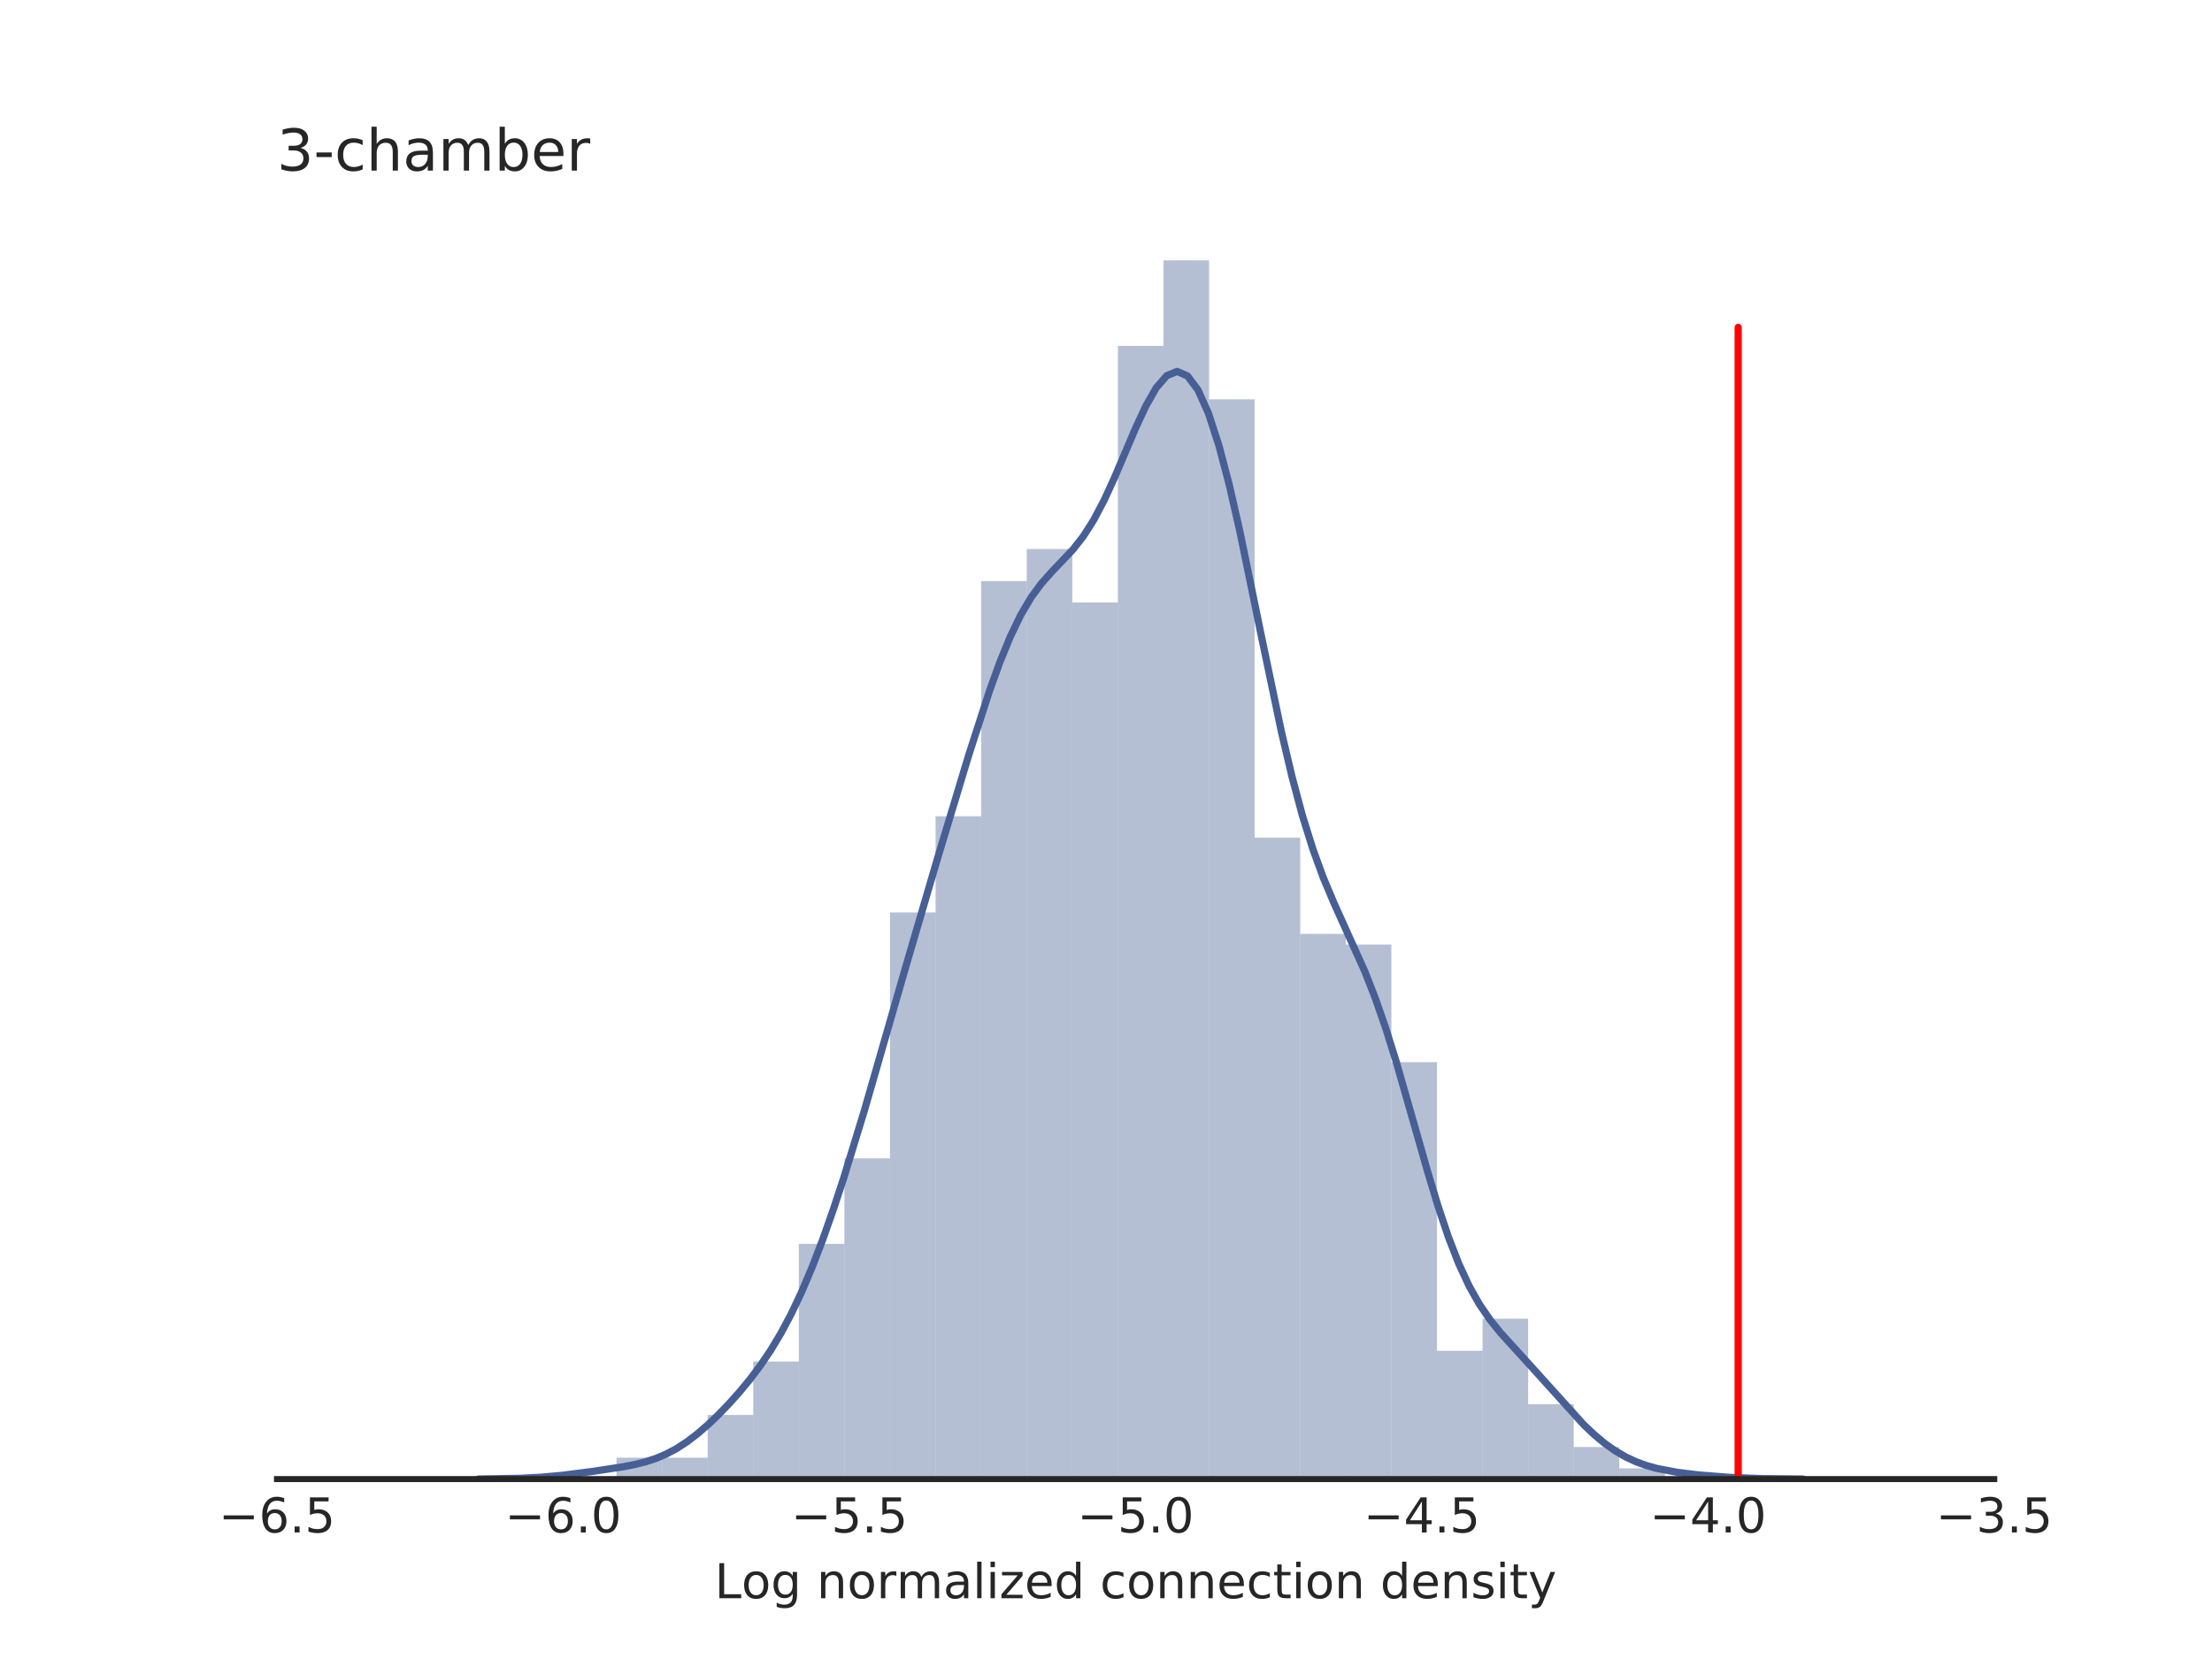
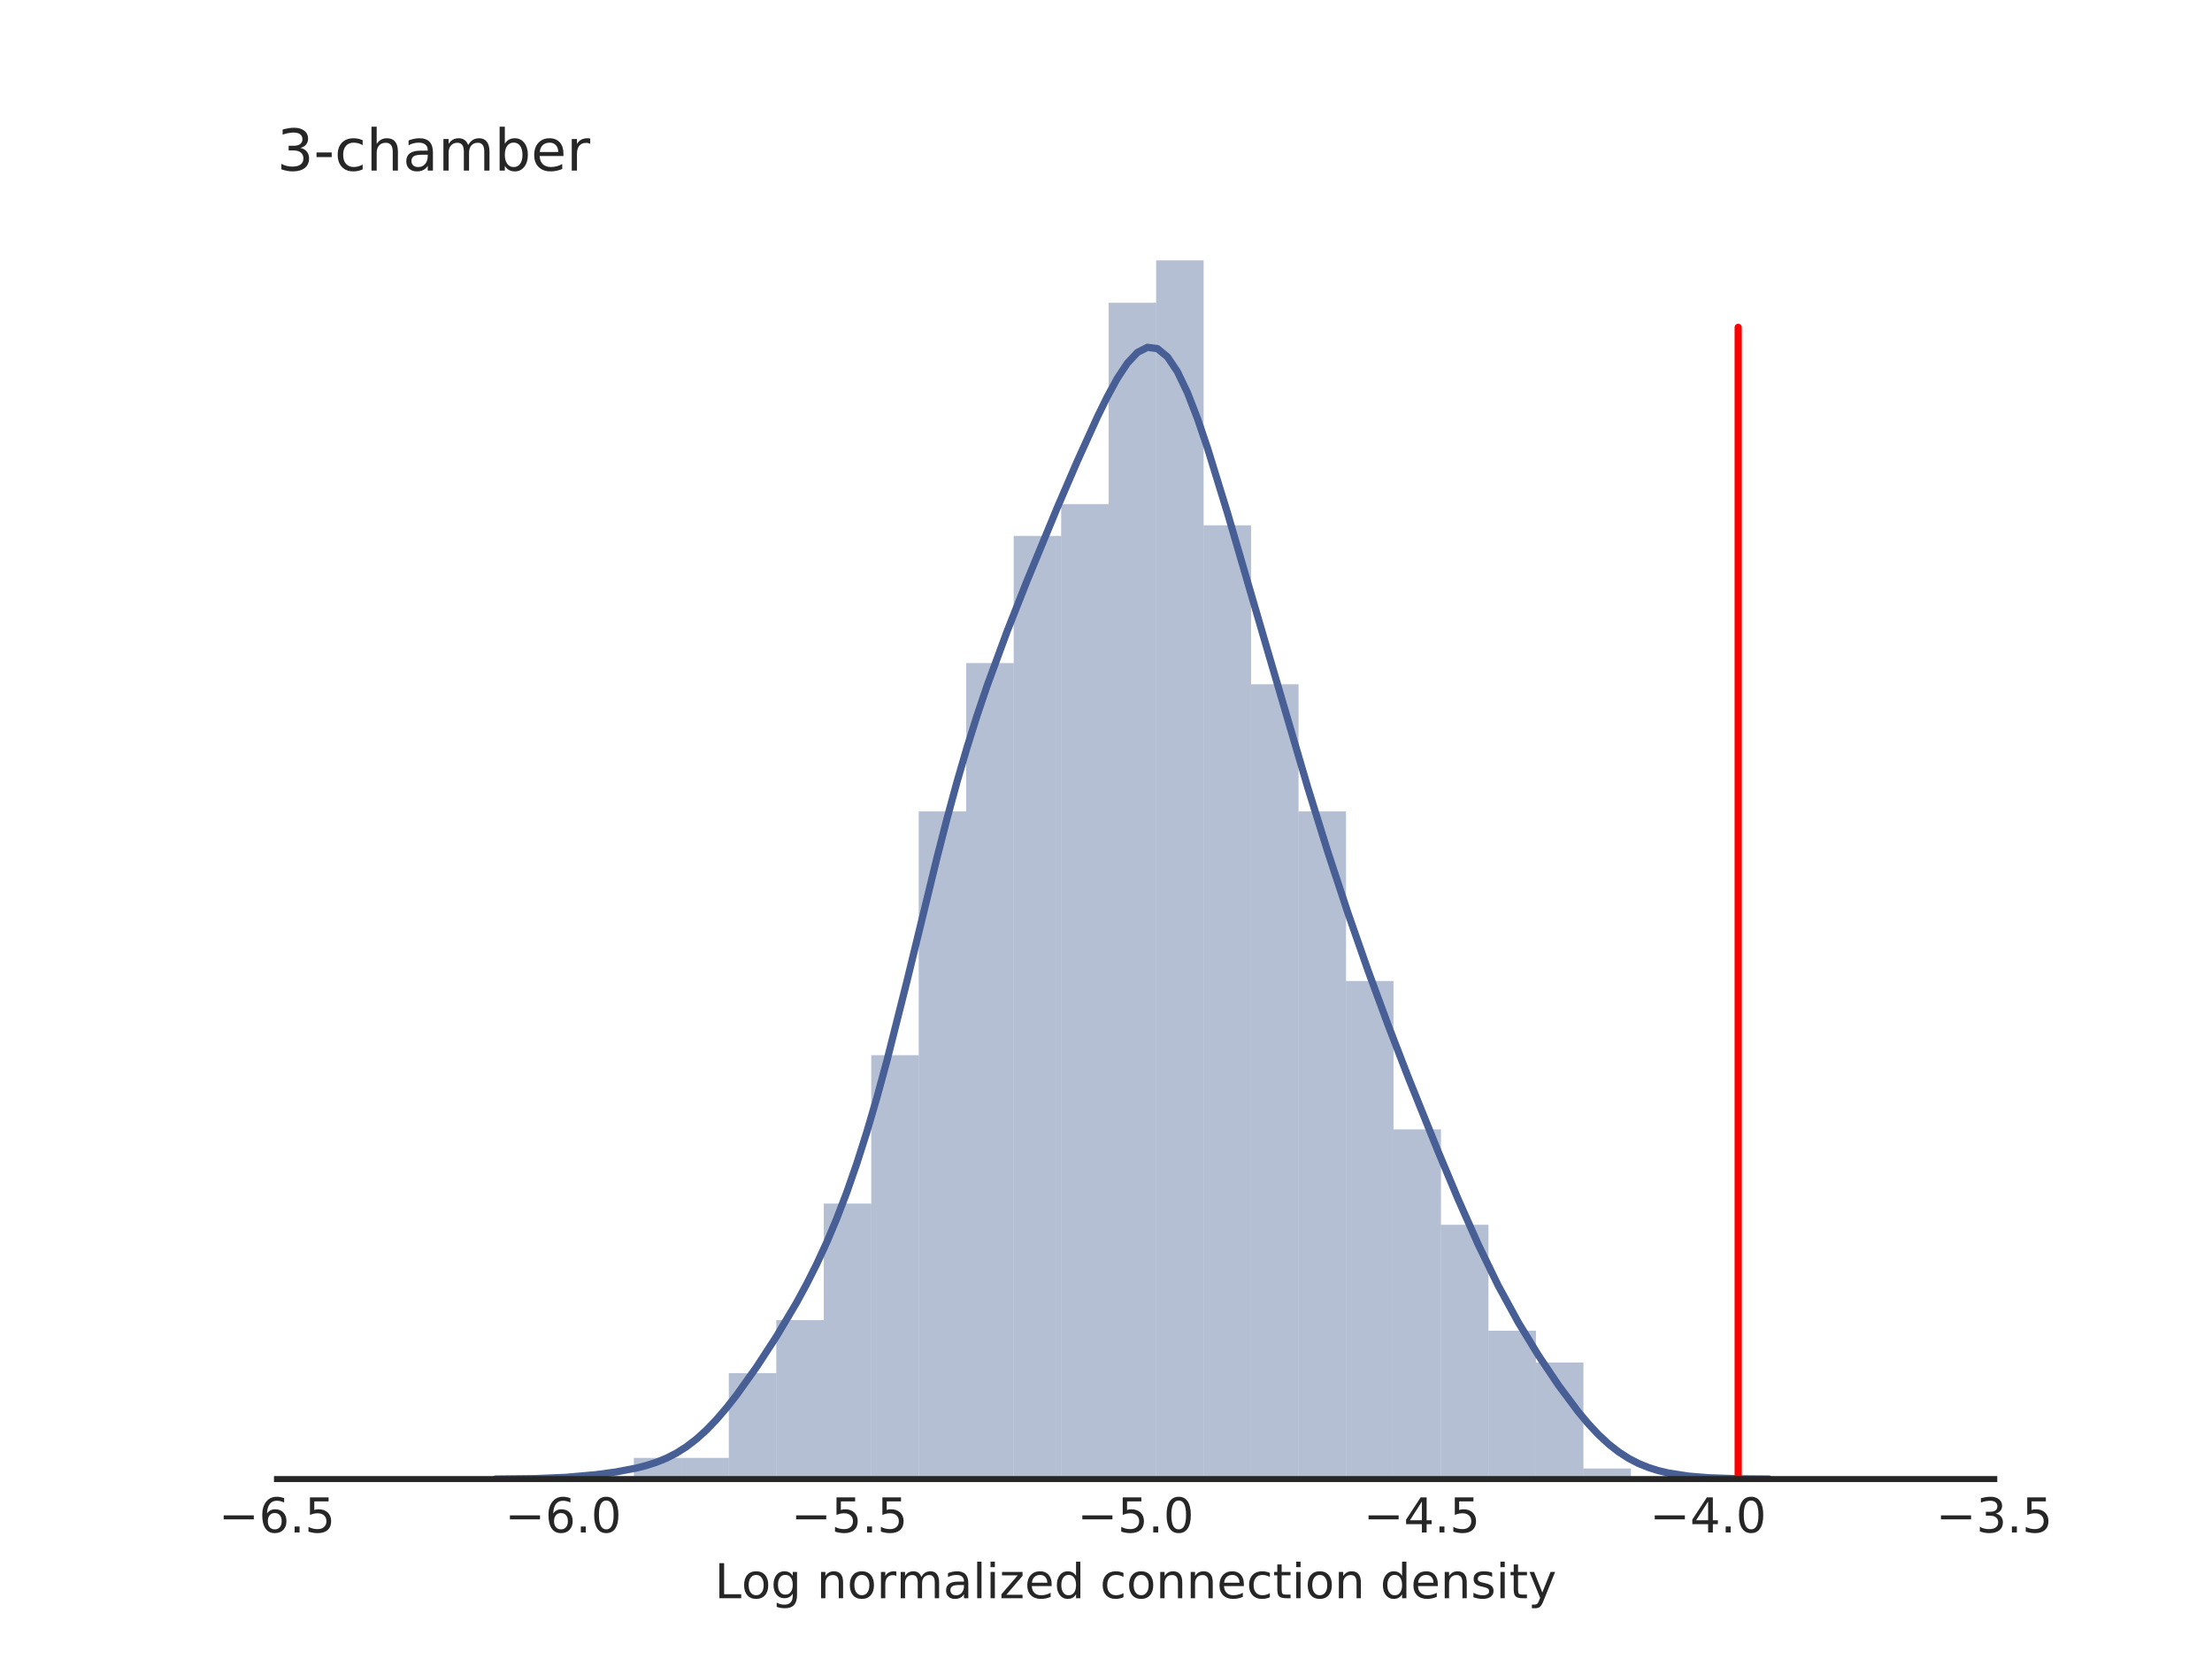
<svg xmlns="http://www.w3.org/2000/svg" xmlns:xlink="http://www.w3.org/1999/xlink" height="345pt" version="1.1" viewBox="0 0 460 345" width="460pt">
  <defs>
    <style type="text/css">
*{stroke-linecap:butt;stroke-linejoin:round;}
  </style>
  </defs>
  <g id="figure_1">
    <g id="patch_1">
      <path d="M 0 345.6  L 460.8 345.6  L 460.8 0  L 0 0  z " style="fill:#ffffff;" />
    </g>
    <g id="axes_1">
      <g id="patch_2">
        <path d="M 57.6 307.584  L 414.72 307.584  L 414.72 41.472  L 57.6 41.472  z " style="fill:#ffffff;" />
      </g>
      <g id="matplotlib.axis_1">
        <g id="xtick_1">
          <g id="line2d_1" />
          <g id="text_1">
            <defs>
              <path d="M 10.594 35.5  L 73.188 35.5  L 73.188 27.203  L 10.594 27.203  z " id="DejaVuSans-2212" />
              <path d="M 33.016 40.375  Q 26.375 40.375 22.484 35.828  Q 18.609 31.297 18.609 23.391  Q 18.609 15.531 22.484 10.953  Q 26.375 6.391 33.016 6.391  Q 39.656 6.391 43.531 10.953  Q 47.406 15.531 47.406 23.391  Q 47.406 31.297 43.531 35.828  Q 39.656 40.375 33.016 40.375  z M 52.594 71.297  L 52.594 62.312  Q 48.875 64.062 45.094 64.984  Q 41.312 65.922 37.594 65.922  Q 27.828 65.922 22.672 59.328  Q 17.531 52.734 16.797 39.406  Q 19.672 43.656 24.016 45.922  Q 28.375 48.188 33.594 48.188  Q 44.578 48.188 50.953 41.516  Q 57.328 34.859 57.328 23.391  Q 57.328 12.156 50.688 5.359  Q 44.047 -1.422 33.016 -1.422  Q 20.359 -1.422 13.672 8.266  Q 6.984 17.969 6.984 36.375  Q 6.984 53.656 15.188 63.938  Q 23.391 74.219 37.203 74.219  Q 40.922 74.219 44.703 73.484  Q 48.484 72.75 52.594 71.297  z " id="DejaVuSans-36" />
              <path d="M 10.688 12.406  L 21 12.406  L 21 0  L 10.688 0  z " id="DejaVuSans-2e" />
              <path d="M 10.797 72.906  L 49.516 72.906  L 49.516 64.594  L 19.828 64.594  L 19.828 46.734  Q 21.969 47.469 24.109 47.828  Q 26.266 48.188 28.422 48.188  Q 40.625 48.188 47.75 41.5  Q 54.891 34.812 54.891 23.391  Q 54.891 11.625 47.562 5.094  Q 40.234 -1.422 26.906 -1.422  Q 22.312 -1.422 17.547 -0.641  Q 12.797 0.141 7.719 1.703  L 7.719 11.625  Q 12.109 9.234 16.797 8.062  Q 21.484 6.891 26.703 6.891  Q 35.156 6.891 40.078 11.328  Q 45.016 15.766 45.016 23.391  Q 45.016 31 40.078 35.438  Q 35.156 39.891 26.703 39.891  Q 22.75 39.891 18.812 39.016  Q 14.891 38.141 10.797 36.281  z " id="DejaVuSans-35" />
            </defs>
            <g style="fill:#262626;" transform="translate(45.45859 318.6824)scale(0.1 -0.1)">
              <use xlink:href="#DejaVuSans-2212" />
              <use x="83.789" xlink:href="#DejaVuSans-36" />
              <use x="147.412" xlink:href="#DejaVuSans-2e" />
              <use x="179.199" xlink:href="#DejaVuSans-35" />
            </g>
          </g>
        </g>
        <g id="xtick_2">
          <g id="line2d_2" />
          <g id="text_2">
            <defs>
              <path d="M 31.781 66.406  Q 24.172 66.406 20.328 58.906  Q 16.5 51.422 16.5 36.375  Q 16.5 21.391 20.328 13.891  Q 24.172 6.391 31.781 6.391  Q 39.453 6.391 43.281 13.891  Q 47.125 21.391 47.125 36.375  Q 47.125 51.422 43.281 58.906  Q 39.453 66.406 31.781 66.406  z M 31.781 74.219  Q 44.047 74.219 50.516 64.516  Q 56.984 54.828 56.984 36.375  Q 56.984 17.969 50.516 8.266  Q 44.047 -1.422 31.781 -1.422  Q 19.531 -1.422 13.062 8.266  Q 6.594 17.969 6.594 36.375  Q 6.594 54.828 13.062 64.516  Q 19.531 74.219 31.781 74.219  z " id="DejaVuSans-30" />
            </defs>
            <g style="fill:#262626;" transform="translate(104.9786 318.6824)scale(0.1 -0.1)">
              <use xlink:href="#DejaVuSans-2212" />
              <use x="83.789" xlink:href="#DejaVuSans-36" />
              <use x="147.412" xlink:href="#DejaVuSans-2e" />
              <use x="179.199" xlink:href="#DejaVuSans-30" />
            </g>
          </g>
        </g>
        <g id="xtick_3">
          <g id="line2d_3" />
          <g id="text_3">
            <g style="fill:#262626;" transform="translate(164.4986 318.6824)scale(0.1 -0.1)">
              <use xlink:href="#DejaVuSans-2212" />
              <use x="83.789" xlink:href="#DejaVuSans-35" />
              <use x="147.412" xlink:href="#DejaVuSans-2e" />
              <use x="179.199" xlink:href="#DejaVuSans-35" />
            </g>
          </g>
        </g>
        <g id="xtick_4">
          <g id="line2d_4" />
          <g id="text_4">
            <g style="fill:#262626;" transform="translate(224.0186 318.6824)scale(0.1 -0.1)">
              <use xlink:href="#DejaVuSans-2212" />
              <use x="83.789" xlink:href="#DejaVuSans-35" />
              <use x="147.412" xlink:href="#DejaVuSans-2e" />
              <use x="179.199" xlink:href="#DejaVuSans-30" />
            </g>
          </g>
        </g>
        <g id="xtick_5">
          <g id="line2d_5" />
          <g id="text_5">
            <defs>
              <path d="M 37.797 64.312  L 12.891 25.391  L 37.797 25.391  z M 35.203 72.906  L 47.609 72.906  L 47.609 25.391  L 58.016 25.391  L 58.016 17.188  L 47.609 17.188  L 47.609 0  L 37.797 0  L 37.797 17.188  L 4.891 17.188  L 4.891 26.703  z " id="DejaVuSans-34" />
            </defs>
            <g style="fill:#262626;" transform="translate(283.5386 318.6824)scale(0.1 -0.1)">
              <use xlink:href="#DejaVuSans-2212" />
              <use x="83.789" xlink:href="#DejaVuSans-34" />
              <use x="147.412" xlink:href="#DejaVuSans-2e" />
              <use x="179.199" xlink:href="#DejaVuSans-35" />
            </g>
          </g>
        </g>
        <g id="xtick_6">
          <g id="line2d_6" />
          <g id="text_6">
            <g style="fill:#262626;" transform="translate(343.0586 318.6824)scale(0.1 -0.1)">
              <use xlink:href="#DejaVuSans-2212" />
              <use x="83.789" xlink:href="#DejaVuSans-34" />
              <use x="147.412" xlink:href="#DejaVuSans-2e" />
              <use x="179.199" xlink:href="#DejaVuSans-30" />
            </g>
          </g>
        </g>
        <g id="xtick_7">
          <g id="line2d_7" />
          <g id="text_7">
            <defs>
              <path d="M 40.578 39.312  Q 47.656 37.797 51.625 33  Q 55.609 28.219 55.609 21.188  Q 55.609 10.406 48.188 4.484  Q 40.766 -1.422 27.094 -1.422  Q 22.516 -1.422 17.656 -0.516  Q 12.797 0.391 7.625 2.203  L 7.625 11.719  Q 11.719 9.328 16.594 8.109  Q 21.484 6.891 26.812 6.891  Q 36.078 6.891 40.938 10.547  Q 45.797 14.203 45.797 21.188  Q 45.797 27.641 41.281 31.266  Q 36.766 34.906 28.719 34.906  L 20.219 34.906  L 20.219 43.016  L 29.109 43.016  Q 36.375 43.016 40.234 45.922  Q 44.094 48.828 44.094 54.297  Q 44.094 59.906 40.109 62.906  Q 36.141 65.922 28.719 65.922  Q 24.656 65.922 20.016 65.031  Q 15.375 64.156 9.812 62.312  L 9.812 71.094  Q 15.438 72.656 20.344 73.438  Q 25.25 74.219 29.594 74.219  Q 40.828 74.219 47.359 69.109  Q 53.906 64.016 53.906 55.328  Q 53.906 49.266 50.438 45.094  Q 46.969 40.922 40.578 39.312  z " id="DejaVuSans-33" />
            </defs>
            <g style="fill:#262626;" transform="translate(402.5786 318.6824)scale(0.1 -0.1)">
              <use xlink:href="#DejaVuSans-2212" />
              <use x="83.789" xlink:href="#DejaVuSans-33" />
              <use x="147.412" xlink:href="#DejaVuSans-2e" />
              <use x="179.199" xlink:href="#DejaVuSans-35" />
            </g>
          </g>
        </g>
        <g id="text_8">
          <defs>
            <path d="M 9.812 72.906  L 19.672 72.906  L 19.672 8.297  L 55.172 8.297  L 55.172 0  L 9.812 0  z " id="DejaVuSans-4c" />
            <path d="M 30.609 48.391  Q 23.391 48.391 19.188 42.75  Q 14.984 37.109 14.984 27.297  Q 14.984 17.484 19.156 11.844  Q 23.344 6.203 30.609 6.203  Q 37.797 6.203 41.984 11.859  Q 46.188 17.531 46.188 27.297  Q 46.188 37.016 41.984 42.703  Q 37.797 48.391 30.609 48.391  z M 30.609 56  Q 42.328 56 49.016 48.375  Q 55.719 40.766 55.719 27.297  Q 55.719 13.875 49.016 6.219  Q 42.328 -1.422 30.609 -1.422  Q 18.844 -1.422 12.172 6.219  Q 5.516 13.875 5.516 27.297  Q 5.516 40.766 12.172 48.375  Q 18.844 56 30.609 56  z " id="DejaVuSans-6f" />
            <path d="M 45.406 27.984  Q 45.406 37.75 41.375 43.109  Q 37.359 48.484 30.078 48.484  Q 22.859 48.484 18.828 43.109  Q 14.797 37.75 14.797 27.984  Q 14.797 18.266 18.828 12.891  Q 22.859 7.516 30.078 7.516  Q 37.359 7.516 41.375 12.891  Q 45.406 18.266 45.406 27.984  z M 54.391 6.781  Q 54.391 -7.172 48.188 -13.984  Q 42 -20.797 29.203 -20.797  Q 24.469 -20.797 20.266 -20.094  Q 16.062 -19.391 12.109 -17.922  L 12.109 -9.188  Q 16.062 -11.328 19.922 -12.344  Q 23.781 -13.375 27.781 -13.375  Q 36.625 -13.375 41.016 -8.766  Q 45.406 -4.156 45.406 5.172  L 45.406 9.625  Q 42.625 4.781 38.281 2.391  Q 33.938 0 27.875 0  Q 17.828 0 11.672 7.656  Q 5.516 15.328 5.516 27.984  Q 5.516 40.672 11.672 48.328  Q 17.828 56 27.875 56  Q 33.938 56 38.281 53.609  Q 42.625 51.219 45.406 46.391  L 45.406 54.688  L 54.391 54.688  z " id="DejaVuSans-67" />
            <path id="DejaVuSans-20" />
            <path d="M 54.891 33.016  L 54.891 0  L 45.906 0  L 45.906 32.719  Q 45.906 40.484 42.875 44.328  Q 39.844 48.188 33.797 48.188  Q 26.516 48.188 22.312 43.547  Q 18.109 38.922 18.109 30.906  L 18.109 0  L 9.078 0  L 9.078 54.688  L 18.109 54.688  L 18.109 46.188  Q 21.344 51.125 25.703 53.562  Q 30.078 56 35.797 56  Q 45.219 56 50.047 50.172  Q 54.891 44.344 54.891 33.016  z " id="DejaVuSans-6e" />
            <path d="M 41.109 46.297  Q 39.594 47.172 37.812 47.578  Q 36.031 48 33.891 48  Q 26.266 48 22.188 43.047  Q 18.109 38.094 18.109 28.812  L 18.109 0  L 9.078 0  L 9.078 54.688  L 18.109 54.688  L 18.109 46.188  Q 20.953 51.172 25.484 53.578  Q 30.031 56 36.531 56  Q 37.453 56 38.578 55.875  Q 39.703 55.766 41.062 55.516  z " id="DejaVuSans-72" />
            <path d="M 52 44.188  Q 55.375 50.25 60.062 53.125  Q 64.75 56 71.094 56  Q 79.641 56 84.281 50.016  Q 88.922 44.047 88.922 33.016  L 88.922 0  L 79.891 0  L 79.891 32.719  Q 79.891 40.578 77.094 44.375  Q 74.312 48.188 68.609 48.188  Q 61.625 48.188 57.562 43.547  Q 53.516 38.922 53.516 30.906  L 53.516 0  L 44.484 0  L 44.484 32.719  Q 44.484 40.625 41.703 44.406  Q 38.922 48.188 33.109 48.188  Q 26.219 48.188 22.156 43.531  Q 18.109 38.875 18.109 30.906  L 18.109 0  L 9.078 0  L 9.078 54.688  L 18.109 54.688  L 18.109 46.188  Q 21.188 51.219 25.484 53.609  Q 29.781 56 35.688 56  Q 41.656 56 45.828 52.969  Q 50 49.953 52 44.188  z " id="DejaVuSans-6d" />
            <path d="M 34.281 27.484  Q 23.391 27.484 19.188 25  Q 14.984 22.516 14.984 16.5  Q 14.984 11.719 18.141 8.906  Q 21.297 6.109 26.703 6.109  Q 34.188 6.109 38.703 11.406  Q 43.219 16.703 43.219 25.484  L 43.219 27.484  z M 52.203 31.203  L 52.203 0  L 43.219 0  L 43.219 8.297  Q 40.141 3.328 35.547 0.953  Q 30.953 -1.422 24.312 -1.422  Q 15.922 -1.422 10.953 3.297  Q 6 8.016 6 15.922  Q 6 25.141 12.172 29.828  Q 18.359 34.516 30.609 34.516  L 43.219 34.516  L 43.219 35.406  Q 43.219 41.609 39.141 45  Q 35.062 48.391 27.688 48.391  Q 23 48.391 18.547 47.266  Q 14.109 46.141 10.016 43.891  L 10.016 52.203  Q 14.938 54.109 19.578 55.047  Q 24.219 56 28.609 56  Q 40.484 56 46.344 49.844  Q 52.203 43.703 52.203 31.203  z " id="DejaVuSans-61" />
            <path d="M 9.422 75.984  L 18.406 75.984  L 18.406 0  L 9.422 0  z " id="DejaVuSans-6c" />
            <path d="M 9.422 54.688  L 18.406 54.688  L 18.406 0  L 9.422 0  z M 9.422 75.984  L 18.406 75.984  L 18.406 64.594  L 9.422 64.594  z " id="DejaVuSans-69" />
            <path d="M 5.516 54.688  L 48.188 54.688  L 48.188 46.484  L 14.406 7.172  L 48.188 7.172  L 48.188 0  L 4.297 0  L 4.297 8.203  L 38.094 47.516  L 5.516 47.516  z " id="DejaVuSans-7a" />
            <path d="M 56.203 29.594  L 56.203 25.203  L 14.891 25.203  Q 15.484 15.922 20.484 11.062  Q 25.484 6.203 34.422 6.203  Q 39.594 6.203 44.453 7.469  Q 49.312 8.734 54.109 11.281  L 54.109 2.781  Q 49.266 0.734 44.188 -0.344  Q 39.109 -1.422 33.891 -1.422  Q 20.797 -1.422 13.156 6.188  Q 5.516 13.812 5.516 26.812  Q 5.516 40.234 12.766 48.109  Q 20.016 56 32.328 56  Q 43.359 56 49.781 48.891  Q 56.203 41.797 56.203 29.594  z M 47.219 32.234  Q 47.125 39.594 43.094 43.984  Q 39.062 48.391 32.422 48.391  Q 24.906 48.391 20.391 44.141  Q 15.875 39.891 15.188 32.172  z " id="DejaVuSans-65" />
            <path d="M 45.406 46.391  L 45.406 75.984  L 54.391 75.984  L 54.391 0  L 45.406 0  L 45.406 8.203  Q 42.578 3.328 38.25 0.953  Q 33.938 -1.422 27.875 -1.422  Q 17.969 -1.422 11.734 6.484  Q 5.516 14.406 5.516 27.297  Q 5.516 40.188 11.734 48.094  Q 17.969 56 27.875 56  Q 33.938 56 38.25 53.625  Q 42.578 51.266 45.406 46.391  z M 14.797 27.297  Q 14.797 17.391 18.875 11.75  Q 22.953 6.109 30.078 6.109  Q 37.203 6.109 41.297 11.75  Q 45.406 17.391 45.406 27.297  Q 45.406 37.203 41.297 42.844  Q 37.203 48.484 30.078 48.484  Q 22.953 48.484 18.875 42.844  Q 14.797 37.203 14.797 27.297  z " id="DejaVuSans-64" />
            <path d="M 48.781 52.594  L 48.781 44.188  Q 44.969 46.297 41.141 47.344  Q 37.312 48.391 33.406 48.391  Q 24.656 48.391 19.812 42.844  Q 14.984 37.312 14.984 27.297  Q 14.984 17.281 19.812 11.734  Q 24.656 6.203 33.406 6.203  Q 37.312 6.203 41.141 7.25  Q 44.969 8.297 48.781 10.406  L 48.781 2.094  Q 45.016 0.344 40.984 -0.531  Q 36.969 -1.422 32.422 -1.422  Q 20.062 -1.422 12.781 6.344  Q 5.516 14.109 5.516 27.297  Q 5.516 40.672 12.859 48.328  Q 20.219 56 33.016 56  Q 37.156 56 41.109 55.141  Q 45.062 54.297 48.781 52.594  z " id="DejaVuSans-63" />
            <path d="M 18.312 70.219  L 18.312 54.688  L 36.812 54.688  L 36.812 47.703  L 18.312 47.703  L 18.312 18.016  Q 18.312 11.328 20.141 9.422  Q 21.969 7.516 27.594 7.516  L 36.812 7.516  L 36.812 0  L 27.594 0  Q 17.188 0 13.234 3.875  Q 9.281 7.766 9.281 18.016  L 9.281 47.703  L 2.688 47.703  L 2.688 54.688  L 9.281 54.688  L 9.281 70.219  z " id="DejaVuSans-74" />
            <path d="M 44.281 53.078  L 44.281 44.578  Q 40.484 46.531 36.375 47.5  Q 32.281 48.484 27.875 48.484  Q 21.188 48.484 17.844 46.438  Q 14.5 44.391 14.5 40.281  Q 14.5 37.156 16.891 35.375  Q 19.281 33.594 26.516 31.984  L 29.594 31.297  Q 39.156 29.25 43.188 25.516  Q 47.219 21.781 47.219 15.094  Q 47.219 7.469 41.188 3.016  Q 35.156 -1.422 24.609 -1.422  Q 20.219 -1.422 15.453 -0.562  Q 10.688 0.297 5.422 2  L 5.422 11.281  Q 10.406 8.688 15.234 7.391  Q 20.062 6.109 24.812 6.109  Q 31.156 6.109 34.562 8.281  Q 37.984 10.453 37.984 14.406  Q 37.984 18.062 35.516 20.016  Q 33.062 21.969 24.703 23.781  L 21.578 24.516  Q 13.234 26.266 9.516 29.906  Q 5.812 33.547 5.812 39.891  Q 5.812 47.609 11.281 51.797  Q 16.75 56 26.812 56  Q 31.781 56 36.172 55.266  Q 40.578 54.547 44.281 53.078  z " id="DejaVuSans-73" />
            <path d="M 32.172 -5.078  Q 28.375 -14.844 24.75 -17.812  Q 21.141 -20.797 15.094 -20.797  L 7.906 -20.797  L 7.906 -13.281  L 13.188 -13.281  Q 16.891 -13.281 18.938 -11.516  Q 21 -9.766 23.484 -3.219  L 25.094 0.875  L 2.984 54.688  L 12.5 54.688  L 29.594 11.922  L 46.688 54.688  L 56.203 54.688  z " id="DejaVuSans-79" />
          </defs>
          <g style="fill:#262626;" transform="translate(148.6217 332.3606)scale(0.1 -0.1)">
            <use xlink:href="#DejaVuSans-4c" />
            <use x="55.697" xlink:href="#DejaVuSans-6f" />
            <use x="116.879" xlink:href="#DejaVuSans-67" />
            <use x="180.355" xlink:href="#DejaVuSans-20" />
            <use x="212.143" xlink:href="#DejaVuSans-6e" />
            <use x="275.521" xlink:href="#DejaVuSans-6f" />
            <use x="336.703" xlink:href="#DejaVuSans-72" />
            <use x="377.801" xlink:href="#DejaVuSans-6d" />
            <use x="475.213" xlink:href="#DejaVuSans-61" />
            <use x="536.492" xlink:href="#DejaVuSans-6c" />
            <use x="564.275" xlink:href="#DejaVuSans-69" />
            <use x="592.059" xlink:href="#DejaVuSans-7a" />
            <use x="644.549" xlink:href="#DejaVuSans-65" />
            <use x="706.072" xlink:href="#DejaVuSans-64" />
            <use x="769.549" xlink:href="#DejaVuSans-20" />
            <use x="801.336" xlink:href="#DejaVuSans-63" />
            <use x="856.316" xlink:href="#DejaVuSans-6f" />
            <use x="917.498" xlink:href="#DejaVuSans-6e" />
            <use x="980.877" xlink:href="#DejaVuSans-6e" />
            <use x="1044.256" xlink:href="#DejaVuSans-65" />
            <use x="1105.779" xlink:href="#DejaVuSans-63" />
            <use x="1160.76" xlink:href="#DejaVuSans-74" />
            <use x="1199.969" xlink:href="#DejaVuSans-69" />
            <use x="1227.752" xlink:href="#DejaVuSans-6f" />
            <use x="1288.934" xlink:href="#DejaVuSans-6e" />
            <use x="1352.312" xlink:href="#DejaVuSans-20" />
            <use x="1384.1" xlink:href="#DejaVuSans-64" />
            <use x="1447.576" xlink:href="#DejaVuSans-65" />
            <use x="1509.1" xlink:href="#DejaVuSans-6e" />
            <use x="1572.479" xlink:href="#DejaVuSans-73" />
            <use x="1624.578" xlink:href="#DejaVuSans-69" />
            <use x="1652.361" xlink:href="#DejaVuSans-74" />
            <use x="1691.57" xlink:href="#DejaVuSans-79" />
          </g>
        </g>
      </g>
      <g id="matplotlib.axis_2" />
      <g id="patch_3">
-         <path clip-path="url(#p5632920b49)" d="M 128.204 307.584  L 137.683 307.584  L 137.683 303.138  L 128.204 303.138  z " style="fill:#475f94;opacity:0.4;" />
+         <path clip-path="url(#p2f06ed000e)" d="M 131.813 307.584  L 141.686 307.584  L 141.686 303.176  L 131.813 303.176  z " style="fill:#475f94;opacity:0.4;" />
      </g>
      <g id="patch_4">
-         <path clip-path="url(#p5632920b49)" d="M 137.683 307.584  L 147.162 307.584  L 147.162 303.138  L 137.683 303.138  z " style="fill:#475f94;opacity:0.4;" />
+         <path clip-path="url(#p2f06ed000e)" d="M 141.686 307.584  L 151.56 307.584  L 151.56 303.176  L 141.686 303.176  z " style="fill:#475f94;opacity:0.4;" />
      </g>
      <g id="patch_5">
-         <path clip-path="url(#p5632920b49)" d="M 147.162 307.584  L 156.642 307.584  L 156.642 294.245  L 147.162 294.245  z " style="fill:#475f94;opacity:0.4;" />
+         <path clip-path="url(#p2f06ed000e)" d="M 151.56 307.584  L 161.433 307.584  L 161.433 285.546  L 151.56 285.546  z " style="fill:#475f94;opacity:0.4;" />
      </g>
      <g id="patch_6">
-         <path clip-path="url(#p5632920b49)" d="M 156.642 307.584  L 166.121 307.584  L 166.121 283.129  L 156.642 283.129  z " style="fill:#475f94;opacity:0.4;" />
+         <path clip-path="url(#p2f06ed000e)" d="M 161.433 307.584  L 171.307 307.584  L 171.307 274.527  L 161.433 274.527  z " style="fill:#475f94;opacity:0.4;" />
      </g>
      <g id="patch_7">
-         <path clip-path="url(#p5632920b49)" d="M 166.121 307.584  L 175.6 307.584  L 175.6 258.675  L 166.121 258.675  z " style="fill:#475f94;opacity:0.4;" />
+         <path clip-path="url(#p2f06ed000e)" d="M 171.307 307.584  L 181.18 307.584  L 181.18 250.285  L 171.307 250.285  z " style="fill:#475f94;opacity:0.4;" />
      </g>
      <g id="patch_8">
-         <path clip-path="url(#p5632920b49)" d="M 175.6 307.584  L 185.079 307.584  L 185.079 240.889  L 175.6 240.889  z " style="fill:#475f94;opacity:0.4;" />
+         <path clip-path="url(#p2f06ed000e)" d="M 181.18 307.584  L 191.054 307.584  L 191.054 219.431  L 181.18 219.431  z " style="fill:#475f94;opacity:0.4;" />
      </g>
      <g id="patch_9">
-         <path clip-path="url(#p5632920b49)" d="M 185.079 307.584  L 194.558 307.584  L 194.558 189.757  L 185.079 189.757  z " style="fill:#475f94;opacity:0.4;" />
+         <path clip-path="url(#p2f06ed000e)" d="M 191.054 307.584  L 200.927 307.584  L 200.927 168.743  L 191.054 168.743  z " style="fill:#475f94;opacity:0.4;" />
      </g>
      <g id="patch_10">
-         <path clip-path="url(#p5632920b49)" d="M 194.558 307.584  L 204.037 307.584  L 204.037 169.748  L 194.558 169.748  z " style="fill:#475f94;opacity:0.4;" />
+         <path clip-path="url(#p2f06ed000e)" d="M 200.927 307.584  L 210.801 307.584  L 210.801 137.889  L 200.927 137.889  z " style="fill:#475f94;opacity:0.4;" />
      </g>
      <g id="patch_11">
-         <path clip-path="url(#p5632920b49)" d="M 204.037 307.584  L 213.516 307.584  L 213.516 120.839  L 204.037 120.839  z " style="fill:#475f94;opacity:0.4;" />
+         <path clip-path="url(#p2f06ed000e)" d="M 210.801 307.584  L 220.674 307.584  L 220.674 111.443  L 210.801 111.443  z " style="fill:#475f94;opacity:0.4;" />
      </g>
      <g id="patch_12">
-         <path clip-path="url(#p5632920b49)" d="M 213.516 307.584  L 222.995 307.584  L 222.995 114.169  L 213.516 114.169  z " style="fill:#475f94;opacity:0.4;" />
+         <path clip-path="url(#p2f06ed000e)" d="M 220.674 307.584  L 230.548 307.584  L 230.548 104.832  L 220.674 104.832  z " style="fill:#475f94;opacity:0.4;" />
      </g>
      <g id="patch_13">
-         <path clip-path="url(#p5632920b49)" d="M 222.995 307.584  L 232.475 307.584  L 232.475 125.285  L 222.995 125.285  z " style="fill:#475f94;opacity:0.4;" />
+         <path clip-path="url(#p2f06ed000e)" d="M 230.548 307.584  L 240.421 307.584  L 240.421 62.959  L 230.548 62.959  z " style="fill:#475f94;opacity:0.4;" />
      </g>
      <g id="patch_14">
-         <path clip-path="url(#p5632920b49)" d="M 232.475 307.584  L 241.954 307.584  L 241.954 71.929  L 232.475 71.929  z " style="fill:#475f94;opacity:0.4;" />
+         <path clip-path="url(#p2f06ed000e)" d="M 240.421 307.584  L 250.295 307.584  L 250.295 54.144  L 240.421 54.144  z " style="fill:#475f94;opacity:0.4;" />
      </g>
      <g id="patch_15">
-         <path clip-path="url(#p5632920b49)" d="M 241.954 307.584  L 251.433 307.584  L 251.433 54.144  L 241.954 54.144  z " style="fill:#475f94;opacity:0.4;" />
+         <path clip-path="url(#p2f06ed000e)" d="M 250.295 307.584  L 260.168 307.584  L 260.168 109.24  L 250.295 109.24  z " style="fill:#475f94;opacity:0.4;" />
      </g>
      <g id="patch_16">
-         <path clip-path="url(#p5632920b49)" d="M 251.433 307.584  L 260.912 307.584  L 260.912 83.045  L 251.433 83.045  z " style="fill:#475f94;opacity:0.4;" />
+         <path clip-path="url(#p2f06ed000e)" d="M 260.168 307.584  L 270.041 307.584  L 270.041 142.297  L 260.168 142.297  z " style="fill:#475f94;opacity:0.4;" />
      </g>
      <g id="patch_17">
-         <path clip-path="url(#p5632920b49)" d="M 260.912 307.584  L 270.391 307.584  L 270.391 174.195  L 260.912 174.195  z " style="fill:#475f94;opacity:0.4;" />
+         <path clip-path="url(#p2f06ed000e)" d="M 270.041 307.584  L 279.915 307.584  L 279.915 168.743  L 270.041 168.743  z " style="fill:#475f94;opacity:0.4;" />
      </g>
      <g id="patch_18">
-         <path clip-path="url(#p5632920b49)" d="M 270.391 307.584  L 279.87 307.584  L 279.87 194.203  L 270.391 194.203  z " style="fill:#475f94;opacity:0.4;" />
+         <path clip-path="url(#p2f06ed000e)" d="M 279.915 307.584  L 289.788 307.584  L 289.788 204.004  L 279.915 204.004  z " style="fill:#475f94;opacity:0.4;" />
      </g>
      <g id="patch_19">
-         <path clip-path="url(#p5632920b49)" d="M 279.87 307.584  L 289.349 307.584  L 289.349 196.426  L 279.87 196.426  z " style="fill:#475f94;opacity:0.4;" />
+         <path clip-path="url(#p2f06ed000e)" d="M 289.788 307.584  L 299.662 307.584  L 299.662 234.858  L 289.788 234.858  z " style="fill:#475f94;opacity:0.4;" />
      </g>
      <g id="patch_20">
-         <path clip-path="url(#p5632920b49)" d="M 289.349 307.584  L 298.828 307.584  L 298.828 220.881  L 289.349 220.881  z " style="fill:#475f94;opacity:0.4;" />
+         <path clip-path="url(#p2f06ed000e)" d="M 299.662 307.584  L 309.535 307.584  L 309.535 254.692  L 299.662 254.692  z " style="fill:#475f94;opacity:0.4;" />
      </g>
      <g id="patch_21">
-         <path clip-path="url(#p5632920b49)" d="M 298.828 307.584  L 308.307 307.584  L 308.307 280.906  L 298.828 280.906  z " style="fill:#475f94;opacity:0.4;" />
+         <path clip-path="url(#p2f06ed000e)" d="M 309.535 307.584  L 319.409 307.584  L 319.409 276.73  L 309.535 276.73  z " style="fill:#475f94;opacity:0.4;" />
      </g>
      <g id="patch_22">
-         <path clip-path="url(#p5632920b49)" d="M 308.307 307.584  L 317.787 307.584  L 317.787 274.237  L 308.307 274.237  z " style="fill:#475f94;opacity:0.4;" />
+         <path clip-path="url(#p2f06ed000e)" d="M 319.409 307.584  L 329.282 307.584  L 329.282 283.342  L 319.409 283.342  z " style="fill:#475f94;opacity:0.4;" />
      </g>
      <g id="patch_23">
-         <path clip-path="url(#p5632920b49)" d="M 317.787 307.584  L 327.266 307.584  L 327.266 292.022  L 317.787 292.022  z " style="fill:#475f94;opacity:0.4;" />
+         <path clip-path="url(#p2f06ed000e)" d="M 329.282 307.584  L 339.156 307.584  L 339.156 305.38  L 329.282 305.38  z " style="fill:#475f94;opacity:0.4;" />
+       </g>
+       <g id="line2d_8">
+         <path clip-path="url(#p2f06ed000e)" d="M 103.118 307.567  L 111.456 307.478  L 117.71 307.216  L 123.963 306.662  L 128.132 306.096  L 132.301 305.301  L 134.386 304.768  L 136.47 304.099  L 138.555 303.255  L 140.639 302.193  L 142.724 300.877  L 144.808 299.281  L 146.893 297.396  L 148.977 295.227  L 151.062 292.799  L 153.146 290.145  L 157.315 284.307  L 161.484 277.91  L 165.653 270.892  L 167.738 267.051  L 169.822 262.907  L 171.907 258.393  L 173.991 253.444  L 176.076 248  L 178.16 242.014  L 180.245 235.46  L 182.329 228.339  L 184.414 220.687  L 188.583 204.138  L 194.837 178.424  L 196.921 170.3  L 199.006 162.629  L 201.09 155.474  L 203.175 148.833  L 205.259 142.654  L 209.428 131.313  L 213.597 120.74  L 219.851 105.601  L 224.02 95.936  L 228.189 86.741  L 230.273 82.492  L 232.358 78.68  L 234.442 75.531  L 236.527 73.298  L 238.611 72.227  L 240.696 72.502  L 242.78 74.21  L 244.865 77.318  L 246.949 81.679  L 249.034 87.062  L 251.118 93.198  L 255.287 106.754  L 263.625 135.356  L 271.963 163.777  L 276.132 177.181  L 280.301 189.823  L 284.47 201.765  L 288.639 213.096  L 292.808 223.912  L 299.062 239.447  L 303.231 249.39  L 307.4 258.787  L 311.569 267.36  L 315.738 274.995  L 319.907 281.826  L 324.076 288.041  L 328.245 293.627  L 330.329 296.11  L 332.414 298.336  L 334.498 300.275  L 336.583 301.916  L 338.667 303.264  L 340.752 304.344  L 342.836 305.188  L 344.921 305.837  L 347.005 306.327  L 351.174 306.966  L 355.343 307.306  L 361.597 307.517  L 367.85 307.567  L 367.85 307.567  " style="fill:none;stroke:#475f94;stroke-linecap:round;stroke-width:1.5;" />
+       </g>
+       <g id="line2d_9">
+         <path clip-path="url(#p2f06ed000e)" d="M 361.469 307.584  L 361.469 68.083  " style="fill:none;stroke:#ff0000;stroke-linecap:round;stroke-width:1.5;" />
      </g>
      <g id="patch_24">
-         <path clip-path="url(#p5632920b49)" d="M 327.266 307.584  L 336.745 307.584  L 336.745 300.915  L 327.266 300.915  z " style="fill:#475f94;opacity:0.4;" />
-       </g>
-       <g id="patch_25">
-         <path clip-path="url(#p5632920b49)" d="M 336.745 307.584  L 346.224 307.584  L 346.224 305.361  L 336.745 305.361  z " style="fill:#475f94;opacity:0.4;" />
-       </g>
-       <g id="line2d_8">
-         <path clip-path="url(#p5632920b49)" d="M 99.535 307.563  L 108.208 307.422  L 112.544 307.194  L 116.881 306.803  L 123.385 305.971  L 129.89 304.972  L 132.058 304.543  L 134.226 304  L 136.394 303.294  L 138.562 302.377  L 140.73 301.218  L 142.899 299.804  L 145.067 298.146  L 147.235 296.267  L 149.403 294.195  L 151.571 291.95  L 153.739 289.532  L 155.908 286.912  L 158.076 284.039  L 160.244 280.838  L 162.412 277.234  L 164.58 273.158  L 166.749 268.565  L 168.917 263.437  L 171.085 257.787  L 173.253 251.651  L 175.421 245.081  L 179.758 230.92  L 188.43 200.806  L 194.935 178.61  L 201.439 157.077  L 205.776 143.668  L 207.944 137.669  L 210.112 132.366  L 212.28 127.875  L 214.448 124.212  L 216.616 121.275  L 218.785 118.848  L 223.121 114.285  L 225.289 111.515  L 227.457 108.109  L 229.626 103.998  L 231.794 99.272  L 236.13 89.074  L 238.298 84.405  L 240.466 80.616  L 242.635 78.119  L 244.803 77.24  L 246.971 78.202  L 249.139 81.111  L 251.307 85.96  L 253.475 92.626  L 255.644 100.88  L 257.812 110.392  L 262.148 131.484  L 266.484 152.204  L 268.653 161.407  L 270.821 169.516  L 272.989 176.487  L 275.157 182.435  L 277.325 187.611  L 283.83 202.033  L 285.998 207.574  L 288.166 213.81  L 290.334 220.73  L 294.671 235.878  L 296.839 243.492  L 299.007 250.679  L 301.175 257.158  L 303.343 262.757  L 305.512 267.435  L 307.68 271.27  L 309.848 274.431  L 312.016 277.129  L 318.521 284.287  L 329.361 296.291  L 331.53 298.344  L 333.698 300.152  L 335.866 301.691  L 338.034 302.957  L 340.202 303.969  L 342.37 304.757  L 344.539 305.362  L 348.875 306.189  L 353.211 306.719  L 359.716 307.227  L 366.22 307.48  L 374.893 307.566  L 374.893 307.566  " style="fill:none;stroke:#475f94;stroke-linecap:round;stroke-width:1.5;" />
-       </g>
-       <g id="line2d_9">
-         <path clip-path="url(#p5632920b49)" d="M 361.469 307.584  L 361.469 68.083  " style="fill:none;stroke:#ff0000;stroke-linecap:round;stroke-width:1.5;" />
-       </g>
-       <g id="patch_26">
        <path d="M 57.6 307.584  L 414.72 307.584  " style="fill:none;stroke:#262626;stroke-linecap:square;stroke-linejoin:miter;stroke-width:1.25;" />
      </g>
      <g id="text_9">
        <defs>
          <path d="M 4.891 31.391  L 31.203 31.391  L 31.203 23.391  L 4.891 23.391  z " id="DejaVuSans-2d" />
          <path d="M 54.891 33.016  L 54.891 0  L 45.906 0  L 45.906 32.719  Q 45.906 40.484 42.875 44.328  Q 39.844 48.188 33.797 48.188  Q 26.516 48.188 22.312 43.547  Q 18.109 38.922 18.109 30.906  L 18.109 0  L 9.078 0  L 9.078 75.984  L 18.109 75.984  L 18.109 46.188  Q 21.344 51.125 25.703 53.562  Q 30.078 56 35.797 56  Q 45.219 56 50.047 50.172  Q 54.891 44.344 54.891 33.016  z " id="DejaVuSans-68" />
          <path d="M 48.688 27.297  Q 48.688 37.203 44.609 42.844  Q 40.531 48.484 33.406 48.484  Q 26.266 48.484 22.188 42.844  Q 18.109 37.203 18.109 27.297  Q 18.109 17.391 22.188 11.75  Q 26.266 6.109 33.406 6.109  Q 40.531 6.109 44.609 11.75  Q 48.688 17.391 48.688 27.297  z M 18.109 46.391  Q 20.953 51.266 25.266 53.625  Q 29.594 56 35.594 56  Q 45.562 56 51.781 48.094  Q 58.016 40.188 58.016 27.297  Q 58.016 14.406 51.781 6.484  Q 45.562 -1.422 35.594 -1.422  Q 29.594 -1.422 25.266 0.953  Q 20.953 3.328 18.109 8.203  L 18.109 0  L 9.078 0  L 9.078 75.984  L 18.109 75.984  z " id="DejaVuSans-62" />
        </defs>
        <g style="fill:#262626;" transform="translate(57.6 35.472)scale(0.12 -0.12)">
          <use xlink:href="#DejaVuSans-33" />
          <use x="63.623" xlink:href="#DejaVuSans-2d" />
          <use x="99.707" xlink:href="#DejaVuSans-63" />
          <use x="154.688" xlink:href="#DejaVuSans-68" />
          <use x="218.066" xlink:href="#DejaVuSans-61" />
          <use x="279.346" xlink:href="#DejaVuSans-6d" />
          <use x="376.758" xlink:href="#DejaVuSans-62" />
          <use x="440.234" xlink:href="#DejaVuSans-65" />
          <use x="501.758" xlink:href="#DejaVuSans-72" />
        </g>
      </g>
    </g>
  </g>
  <defs>
-     <clipPath id="p5632920b49">
+     <clipPath id="p2f06ed000e">
      <rect height="266.112" width="357.12" x="57.6" y="41.472" />
    </clipPath>
  </defs>
</svg>
